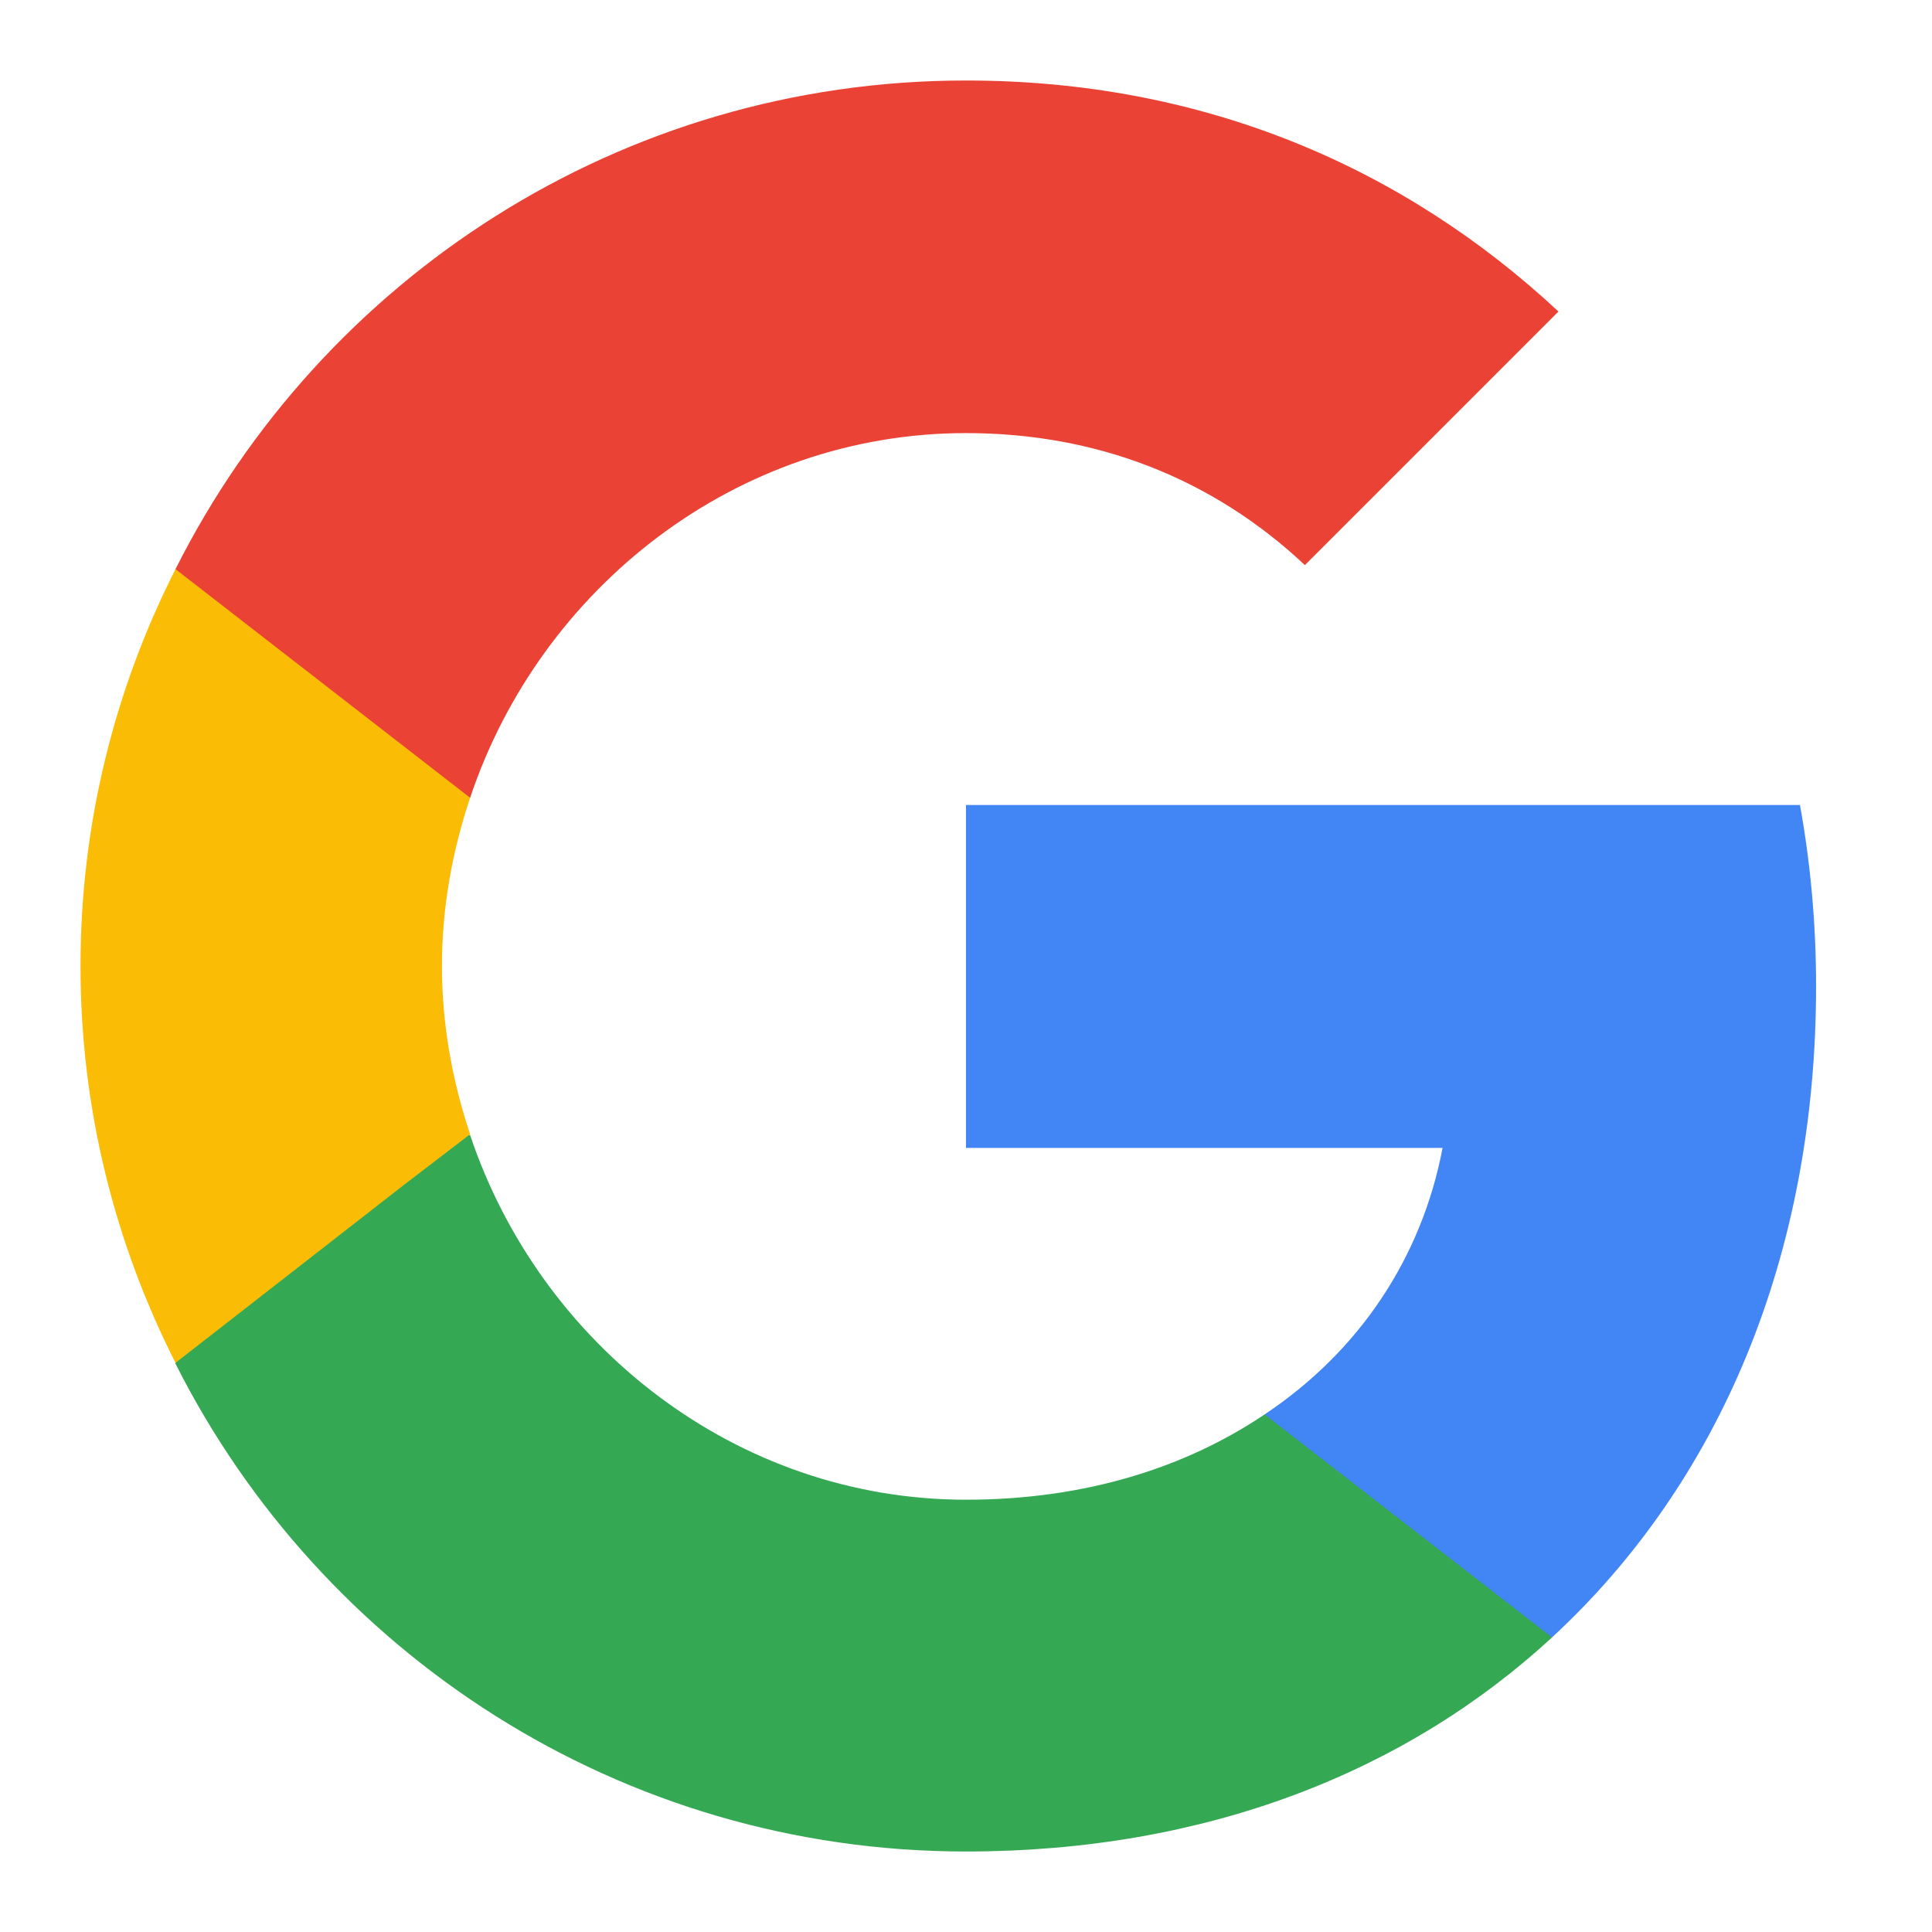
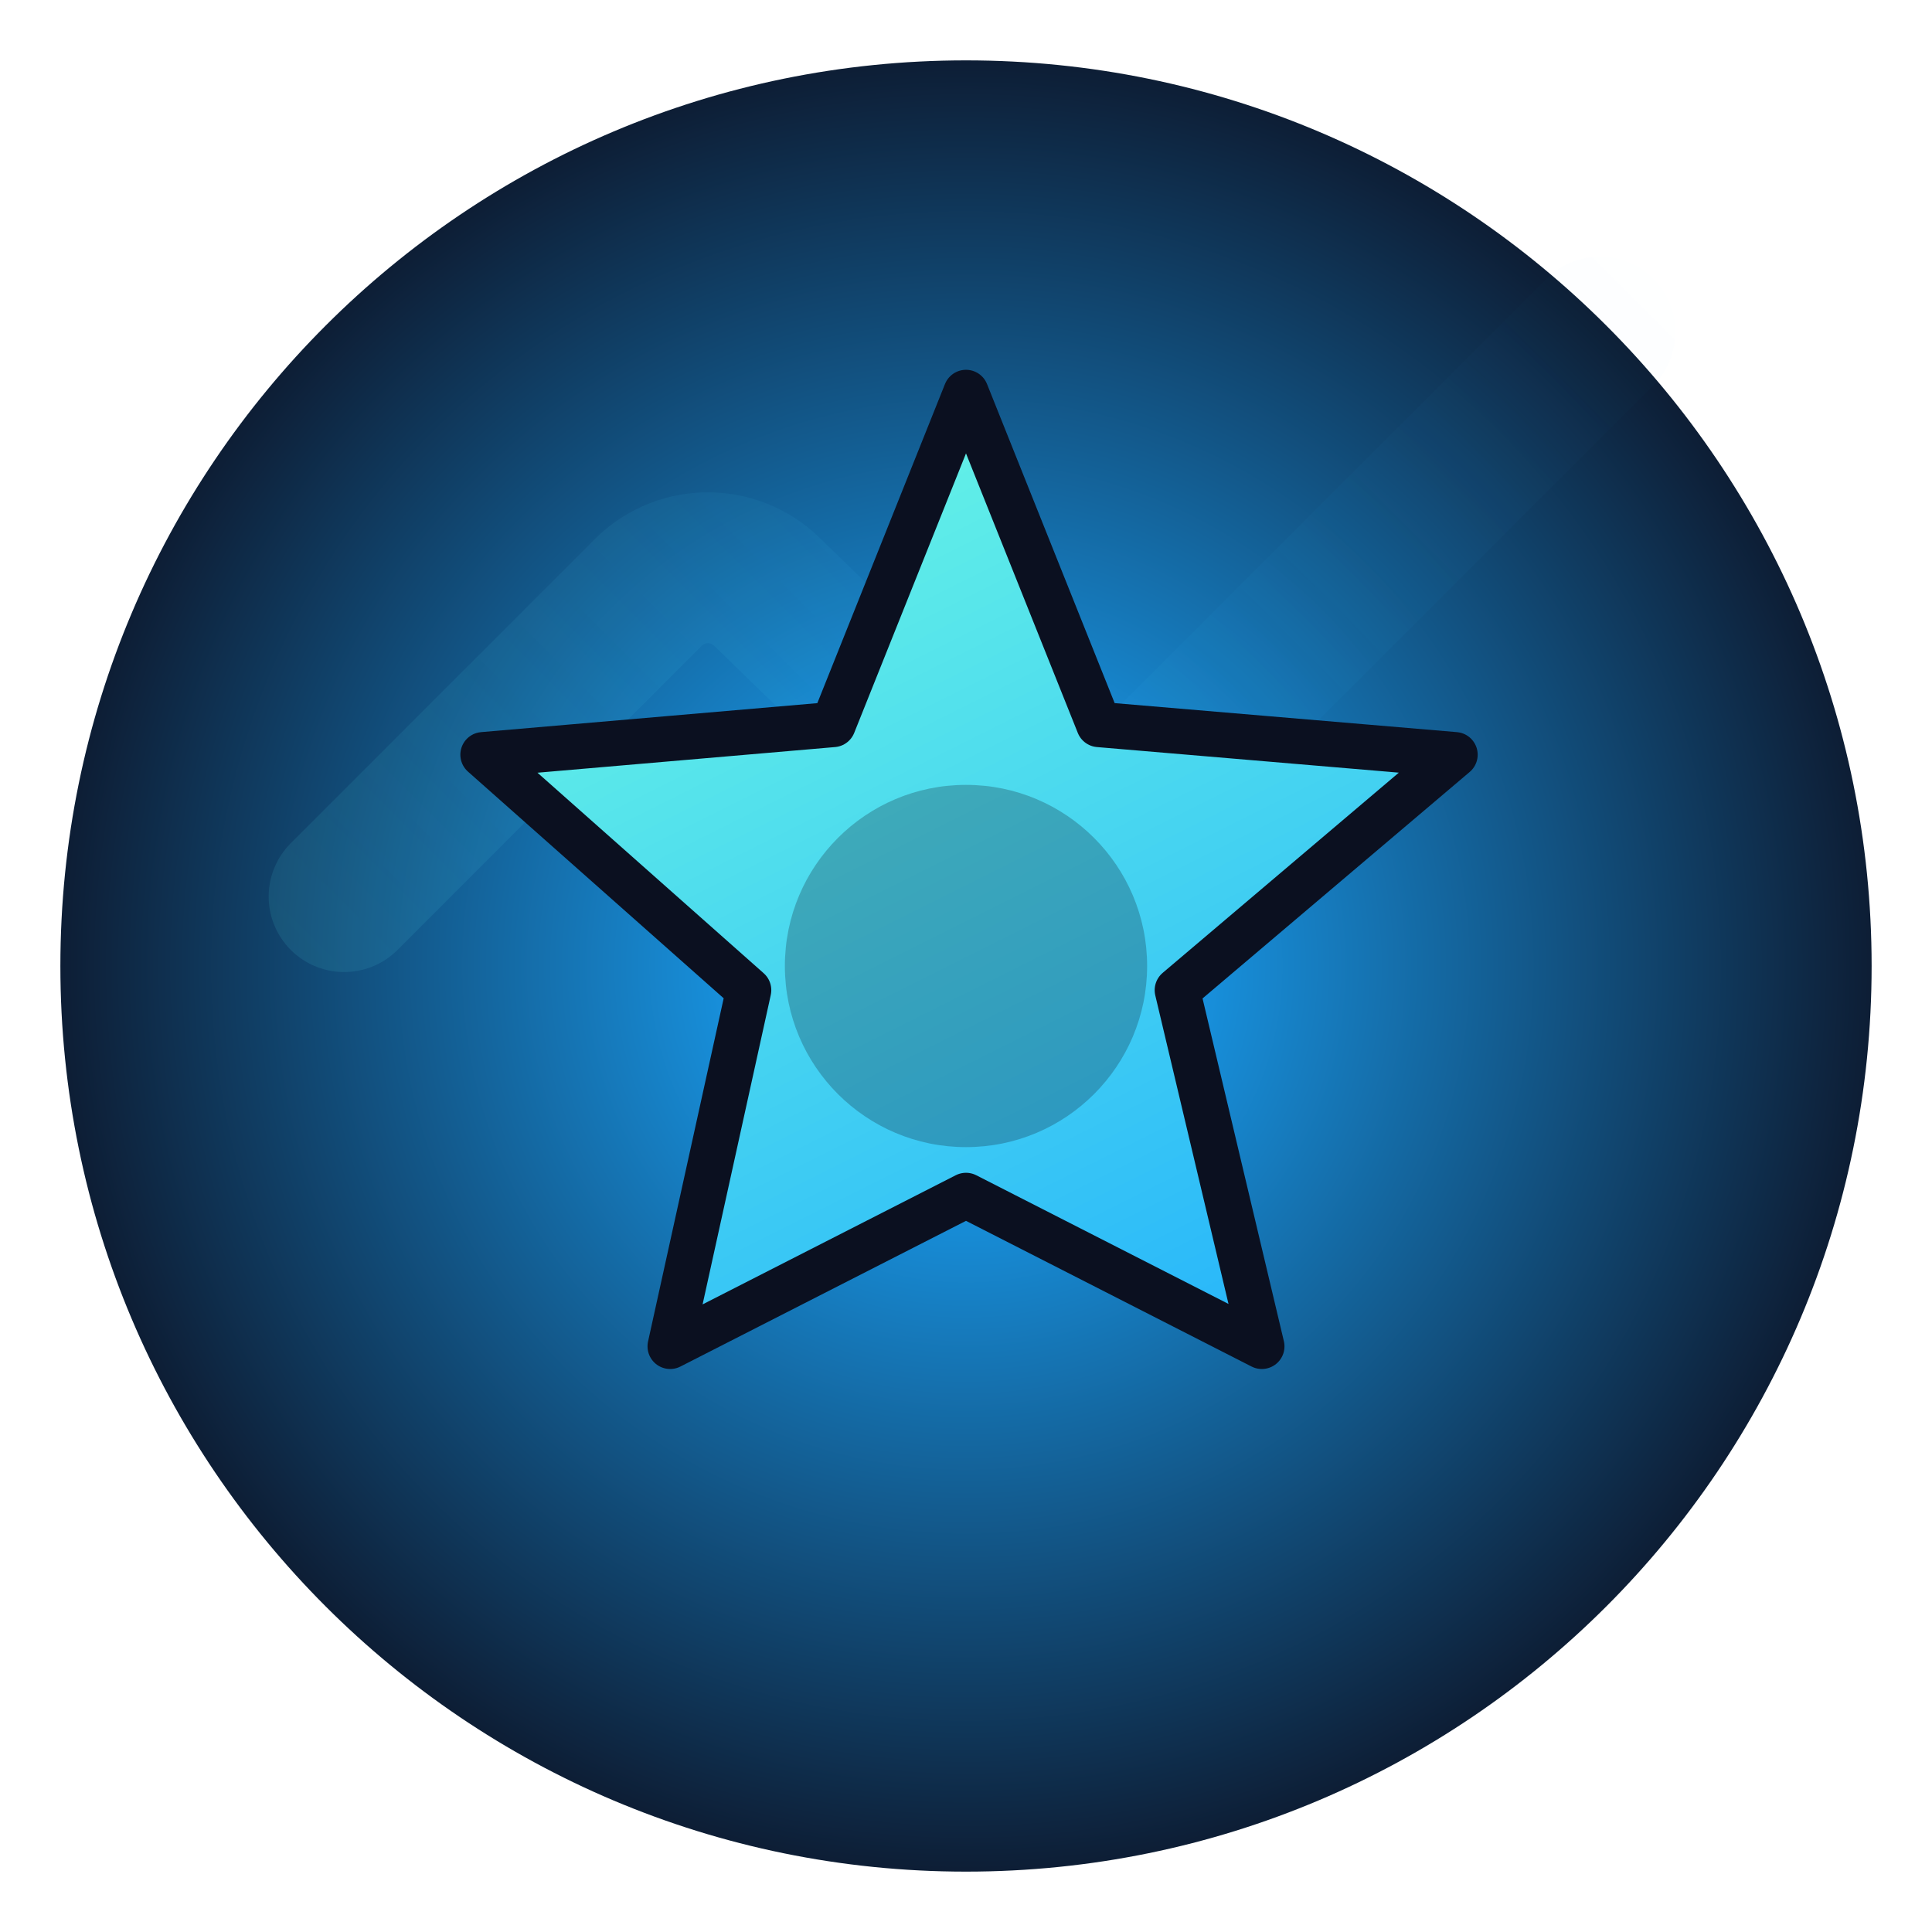
- <svg xmlns="http://www.w3.org/2000/svg" height="24" viewBox="0 0 24 24" width="24">
-   <path d="M22.56 12.25c0-.78-.07-1.53-.2-2.25H12v4.26h5.92c-.26 1.37-1.04 2.53-2.21 3.31v2.77h3.57c2.08-1.92 3.28-4.74 3.28-8.09z" fill="#4285F4" />
-   <path d="M12 23c2.97 0 5.46-.98 7.28-2.66l-3.57-2.77c-.98.66-2.23 1.06-3.71 1.06-2.86 0-5.29-1.93-6.16-4.53H2.18v2.84C3.99 20.53 7.7 23 12 23z" fill="#34A853" />
-   <path d="M5.84 14.09c-.22-.66-.35-1.36-.35-2.09s.13-1.43.35-2.09V7.07H2.18C1.43 8.55 1 10.22 1 12s.43 3.45 1.18 4.93l2.85-2.22.81-.62z" fill="#FBBC05" />
-   <path d="M12 5.38c1.62 0 3.06.56 4.21 1.64l3.15-3.15C17.45 2.09 14.97 1 12 1 7.7 1 3.99 3.47 2.18 7.07l3.66 2.84c.87-2.6 3.3-4.53 6.16-4.53z" fill="#EA4335" />
-   <path d="M1 1h22v22H1z" fill="none" />
+ <svg xmlns="http://www.w3.org/2000/svg" viewBox="0 0 32 32" fill="none">
+   <defs>
+     <radialGradient id="spark-orbit" cx="0" cy="0" r="1" gradientUnits="userSpaceOnUse" gradientTransform="translate(16 16) scale(16)">
+       <stop offset=".1" stop-color="#1AA8FF" />
+       <stop offset="1" stop-color="#0C1224" />
+     </radialGradient>
+     <linearGradient id="spark-core" x1="11" y1="6" x2="21" y2="26" gradientUnits="userSpaceOnUse">
+       <stop stop-color="#6EFCE3" />
+       <stop offset="1" stop-color="#1AA8FF" />
+     </linearGradient>
+     <linearGradient id="spark-trail" x1="4" y1="28" x2="28" y2="4" gradientUnits="userSpaceOnUse">
+       <stop stop-color="#6EFCE3" stop-opacity=".15" />
+       <stop offset="1" stop-color="#1AA8FF" stop-opacity="0" />
+     </linearGradient>
+   </defs>
+   <circle cx="16" cy="16" r="15" fill="url(#spark-orbit)" />
+   <path d="M26.5 5.5 18.9 13.1a2 2 0 0 1-2.8 0L12.7 9.8a1.4 1.4 0 0 0-2 .05l-5 5" stroke="url(#spark-trail)" stroke-width="2.5" stroke-linecap="round" />
+   <path d="M16 6.5 18.2 12l5.9.5-4.6 3.9 1.4 5.9L16 19.8l-4.9 2.5 1.3-5.9-4.4-3.9 5.8-.5L16 6.5z" fill="url(#spark-core)" stroke="#0B1020" stroke-width=".75" stroke-linejoin="round" />
+   <circle cx="16" cy="16" r="3" fill="#0B1020" opacity=".25" />
</svg>
